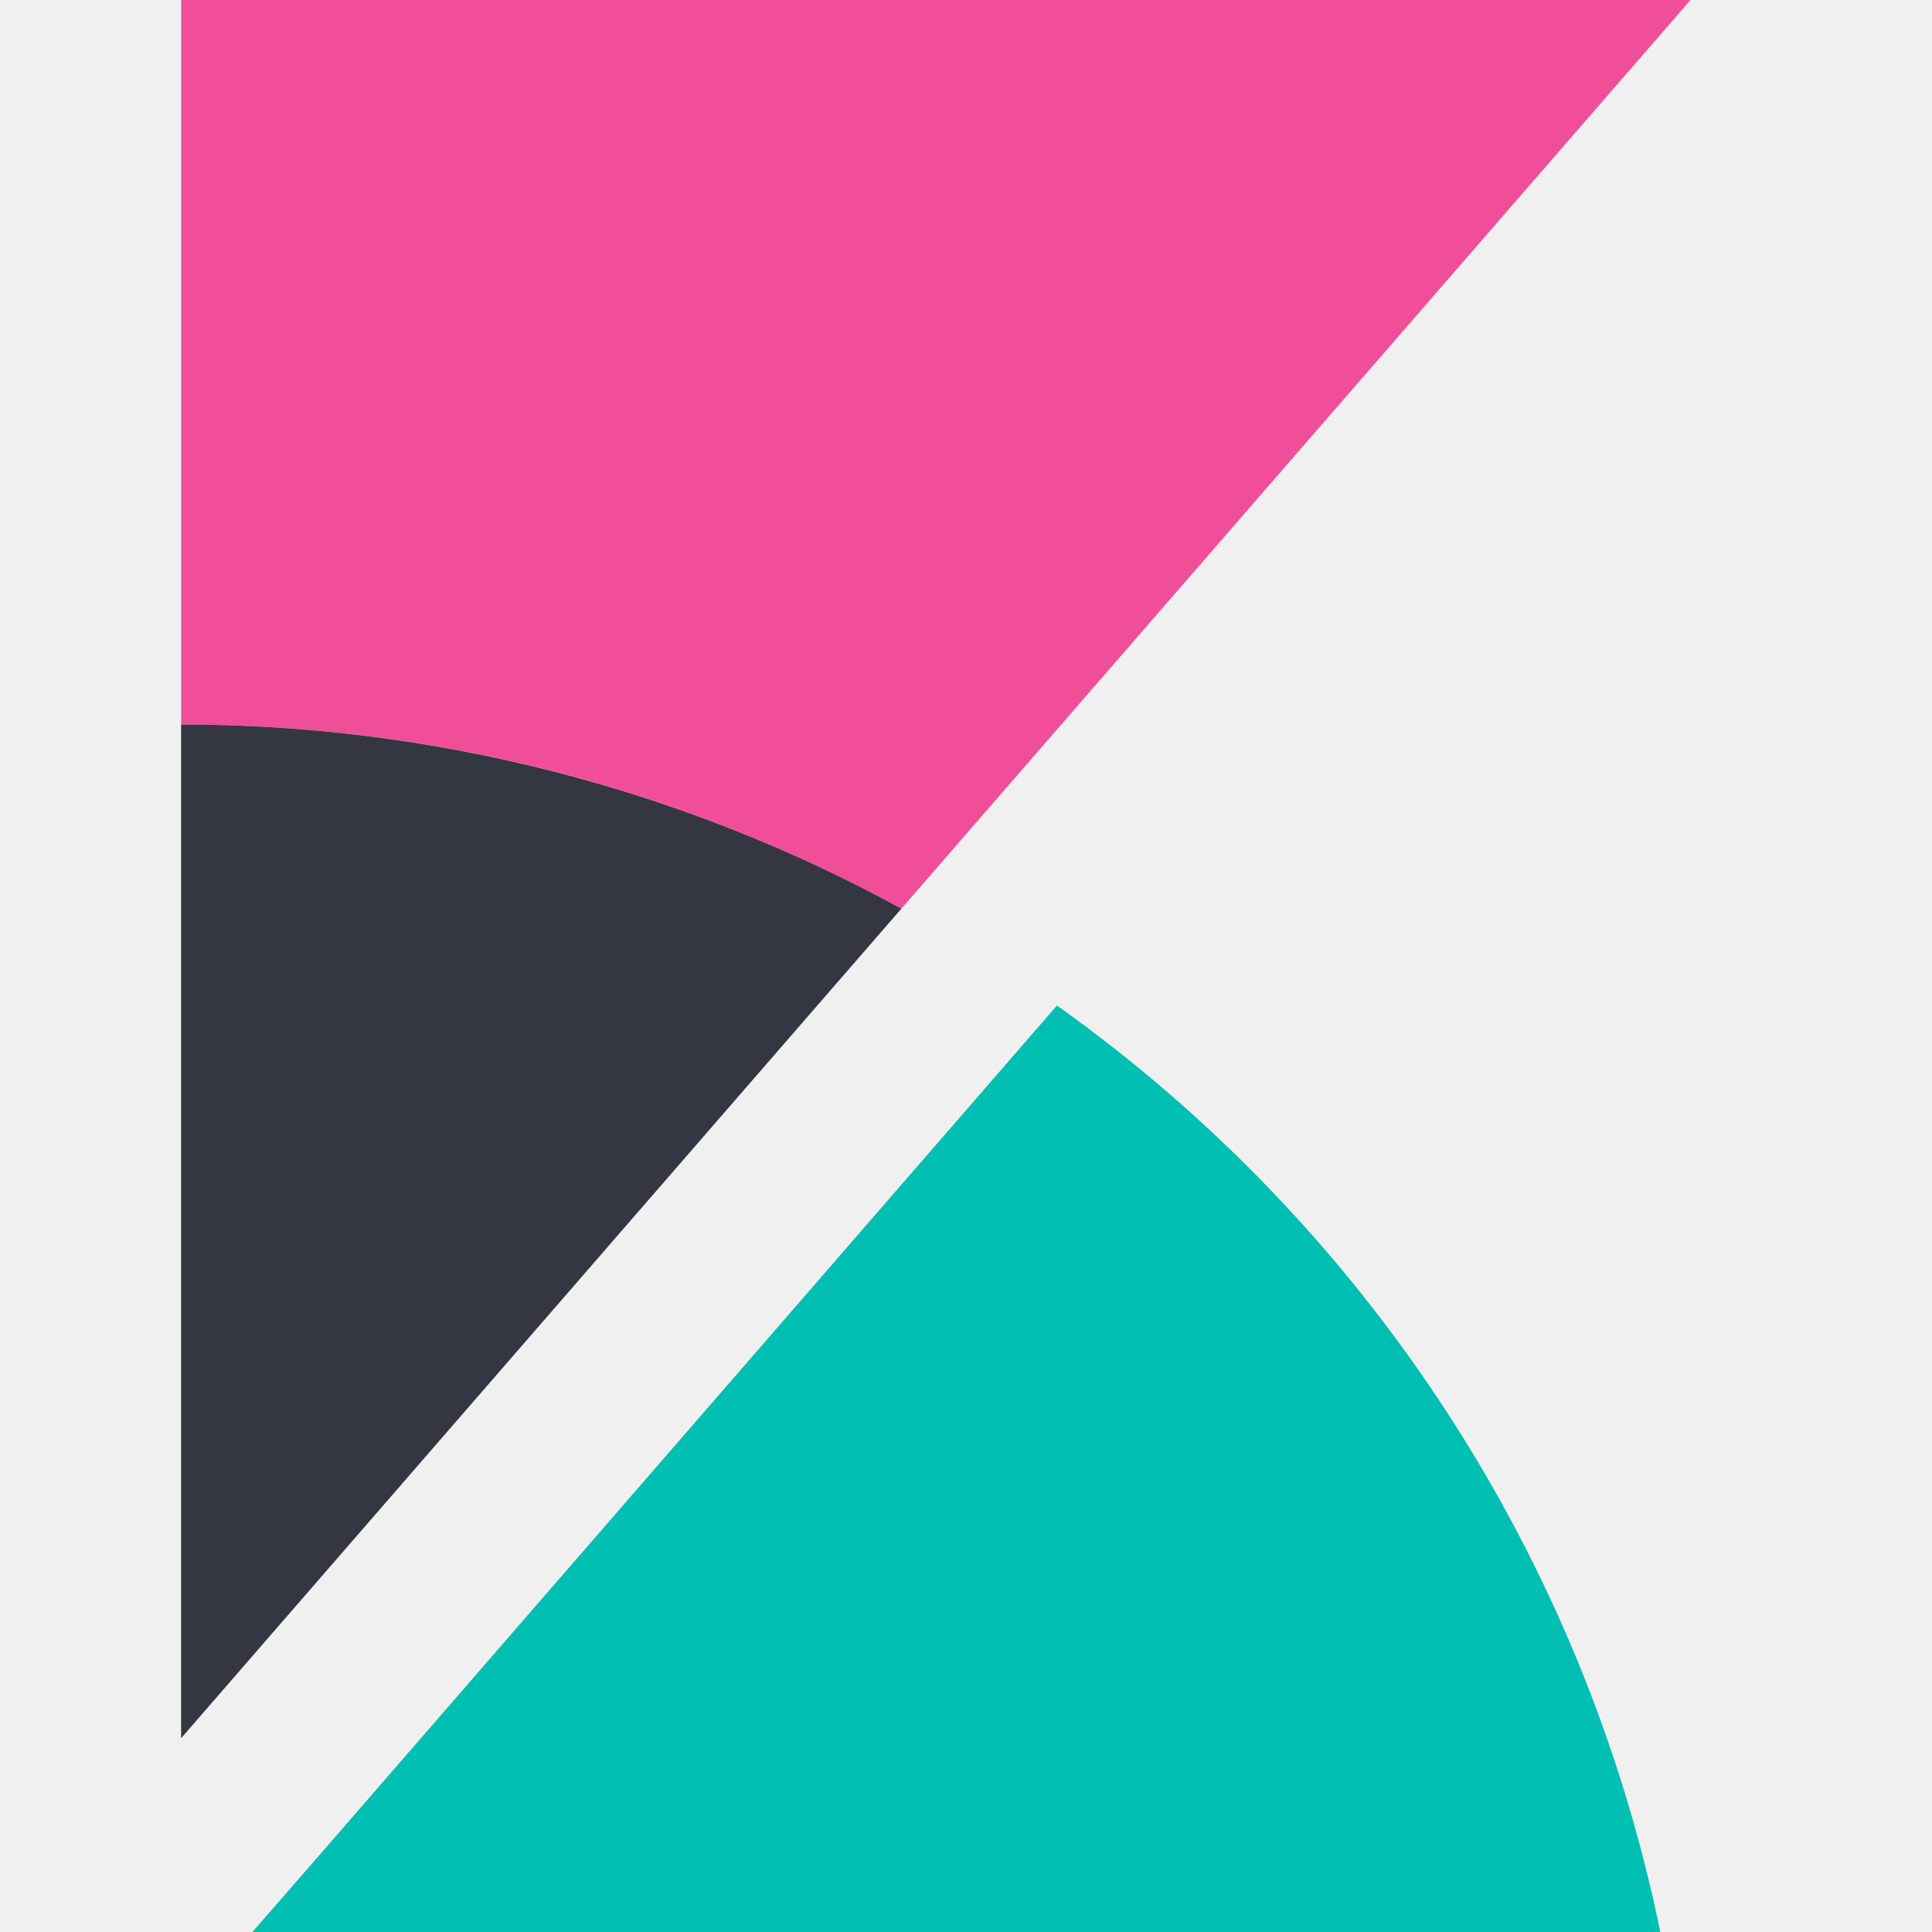
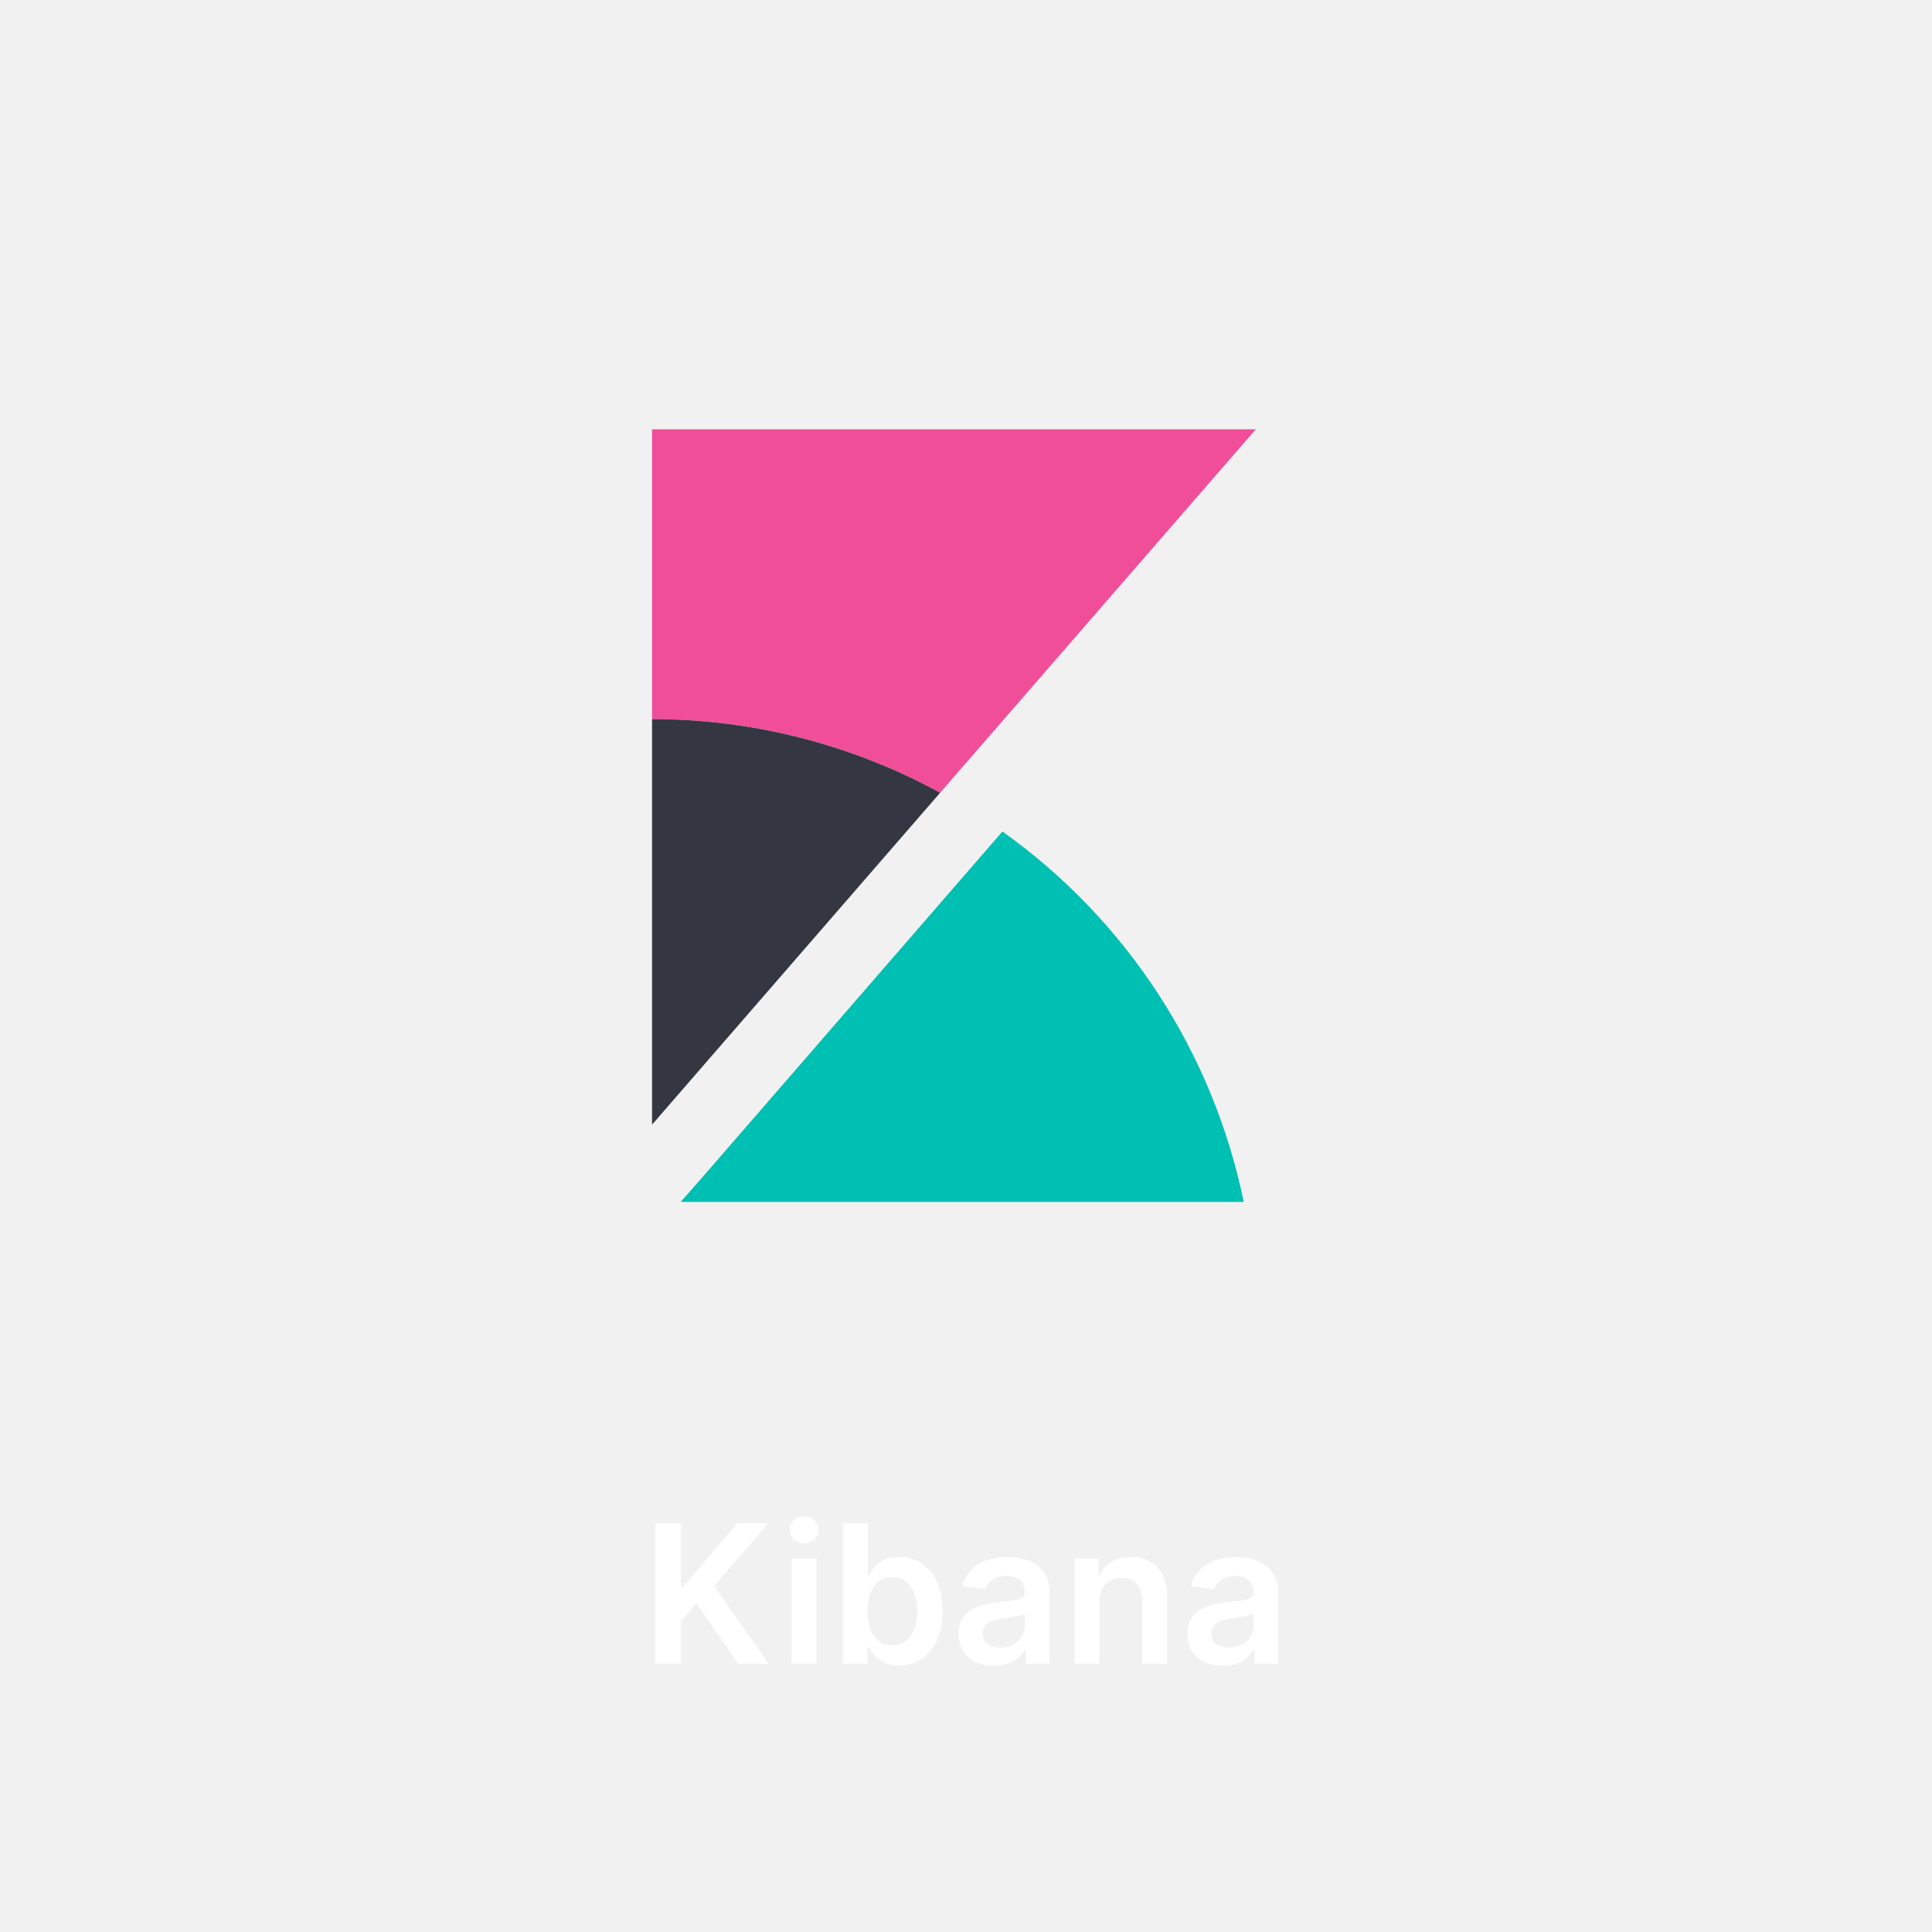
- <svg xmlns="http://www.w3.org/2000/svg" xmlns:xlink="http://www.w3.org/1999/xlink" width="32" height="32" viewBox="0 0 32 32">
-   <defs>
-     <path id="a" d="M.18.65H23.5V16H.18z" />
-   </defs>
-   <g fill="none" fill-rule="evenodd">
-     <path fill="#F04E98" d="M28 0H3v12c4.33 0 8.38 1.11 11.93 3.05L28 0Z" />
-     <path fill="#343741" d="M3 12v16.79l11.93-13.74A24.85 24.85 0 0 0 3 12" />
-     <g transform="translate(4 16)">
-       <mask id="b" fill="#fff">
-         <use xlink:href="#a" />
-       </mask>
-       <path fill="#00BFB3" d="M13.51.65 1.27 14.75.18 16H23.5A25 25 0 0 0 13.5.65" mask="url(#b)" />
-     </g>
+ <svg xmlns="http://www.w3.org/2000/svg" width="180" height="180" fill="none" viewBox="0 0 180 180">
+   <path fill="#fff" fill-opacity=".1" d="M0 0h180v180H0z" />
+   <path fill="#fff" d="M113.91 155.2a4.1 4.1 0 0 1-1.68-.33c-.5-.23-.89-.56-1.17-1a2.92 2.92 0 0 1-.43-1.63c0-.55.1-1 .3-1.37.2-.36.49-.65.84-.87.36-.22.75-.38 1.2-.5.44-.1.9-.19 1.38-.24l1.4-.16c.36-.05.62-.13.78-.23.17-.1.25-.27.25-.5v-.03c0-.48-.14-.85-.43-1.12-.28-.26-.7-.4-1.23-.4-.57 0-1.02.13-1.35.38-.33.24-.55.53-.66.87l-2.16-.3a3.45 3.45 0 0 1 2.28-2.4 6.1 6.1 0 0 1 3.3-.14c.46.1.89.28 1.28.54.38.25.7.6.93 1.03.24.43.36.98.36 1.63V155h-2.23v-1.35h-.08a2.8 2.8 0 0 1-1.54 1.34c-.38.14-.83.2-1.34.2Zm.6-1.7c.47 0 .87-.1 1.21-.28.34-.19.6-.43.79-.74.18-.3.28-.64.28-1v-1.16c-.07.06-.2.12-.37.17a16.64 16.64 0 0 1-1.75.31c-.35.05-.66.12-.93.23-.27.1-.49.26-.65.45a1.1 1.1 0 0 0-.23.73c0 .42.15.75.46.96.32.22.71.33 1.2.33Zm-12.08-4.25V155h-2.31v-9.82h2.21v1.67h.11a2.8 2.8 0 0 1 1.09-1.31c.5-.32 1.11-.49 1.84-.49.68 0 1.27.15 1.77.44.51.29.9.7 1.18 1.26.28.55.42 1.21.42 2V155h-2.32v-5.9c0-.65-.17-1.16-.51-1.53a1.8 1.8 0 0 0-1.4-.56c-.4 0-.77.09-1.08.27-.31.17-.56.43-.74.76a2.6 2.6 0 0 0-.26 1.2Zm-9.83 5.95a4.1 4.1 0 0 1-1.67-.33c-.5-.23-.89-.56-1.18-1a2.92 2.92 0 0 1-.43-1.63c0-.55.1-1 .3-1.37.21-.36.5-.65.85-.87.35-.22.75-.38 1.2-.5.44-.1.9-.19 1.38-.24l1.4-.16c.36-.05.62-.13.78-.23.16-.1.25-.27.25-.5v-.03c0-.48-.15-.85-.43-1.12-.29-.26-.7-.4-1.23-.4-.57 0-1.02.13-1.35.38a1.8 1.8 0 0 0-.67.87l-2.16-.3a3.46 3.46 0 0 1 2.28-2.4 6.11 6.11 0 0 1 3.3-.14c.46.1.9.28 1.28.54.39.25.7.6.93 1.03.24.43.36.98.36 1.63V155h-2.22v-1.35h-.08a2.81 2.81 0 0 1-1.55 1.34c-.38.14-.82.2-1.33.2Zm.6-1.7c.47 0 .88-.1 1.22-.28a1.99 1.99 0 0 0 1.06-1.74v-1.16c-.07.06-.2.12-.37.17a16.73 16.73 0 0 1-1.75.31 4 4 0 0 0-.92.23c-.28.1-.5.26-.65.45a1.1 1.1 0 0 0-.24.73c0 .42.16.75.47.96a2 2 0 0 0 1.19.33ZM78.55 155v-13.1h2.31v4.9h.1c.12-.23.28-.49.5-.76.22-.27.51-.5.88-.7.37-.19.85-.29 1.42-.29a3.74 3.74 0 0 1 3.51 2.3c.36.74.55 1.66.55 2.75 0 1.08-.18 2-.54 2.75a4.03 4.03 0 0 1-1.44 1.73c-.6.4-1.3.6-2.07.6a2.84 2.84 0 0 1-2.3-.96 4.4 4.4 0 0 1-.51-.77h-.14V155h-2.27Zm2.27-4.9c0 .63.09 1.18.26 1.66.19.48.45.85.8 1.12a2 2 0 0 0 1.24.4 2 2 0 0 0 1.29-.41c.34-.28.6-.66.78-1.14a4.7 4.7 0 0 0 .27-1.64c0-.6-.1-1.15-.27-1.62a2.44 2.44 0 0 0-.78-1.12c-.34-.26-.77-.4-1.29-.4-.5 0-.91.13-1.26.4-.34.25-.6.62-.78 1.09a4.74 4.74 0 0 0-.26 1.65Zm-7.07 4.9v-9.82h2.32V155h-2.32Zm1.16-11.21c-.36 0-.68-.12-.94-.37-.27-.24-.4-.54-.4-.88 0-.35.13-.65.4-.9.26-.24.58-.36.94-.36.38 0 .7.12.95.37a1.18 1.18 0 0 1 0 1.77 1.3 1.3 0 0 1-.95.37ZM61.06 155v-13.1h2.37v6.02h.16l5.1-6.01h2.9l-5.06 5.87 5.1 7.22h-2.85l-3.9-5.61-1.45 1.71v3.9h-2.37Z" />
+   <path fill="#F04E98" fill-rule="evenodd" d="M117 40H60.75v27c9.74 0 18.86 2.5 26.84 6.86L117 40Z" clip-rule="evenodd" />
+   <path fill="#343741" fill-rule="evenodd" d="M60.75 67v37.78l26.84-30.92A55.91 55.91 0 0 0 60.75 67Z" clip-rule="evenodd" />
+   <mask id="a" width="53" height="35" x="63" y="77" maskUnits="userSpaceOnUse" style="mask-type:luminance">
+     <path fill="#fff" d="M63.4 77.46h52.48V112H63.4V77.46Z" />
+   </mask>
+   <g mask="url(#a)">
+     <path fill="#00BFB3" fill-rule="evenodd" d="M93.4 77.46 65.86 109.2 63.4 112h52.48a56.25 56.25 0 0 0-22.5-34.54" clip-rule="evenodd" />
  </g>
</svg>
